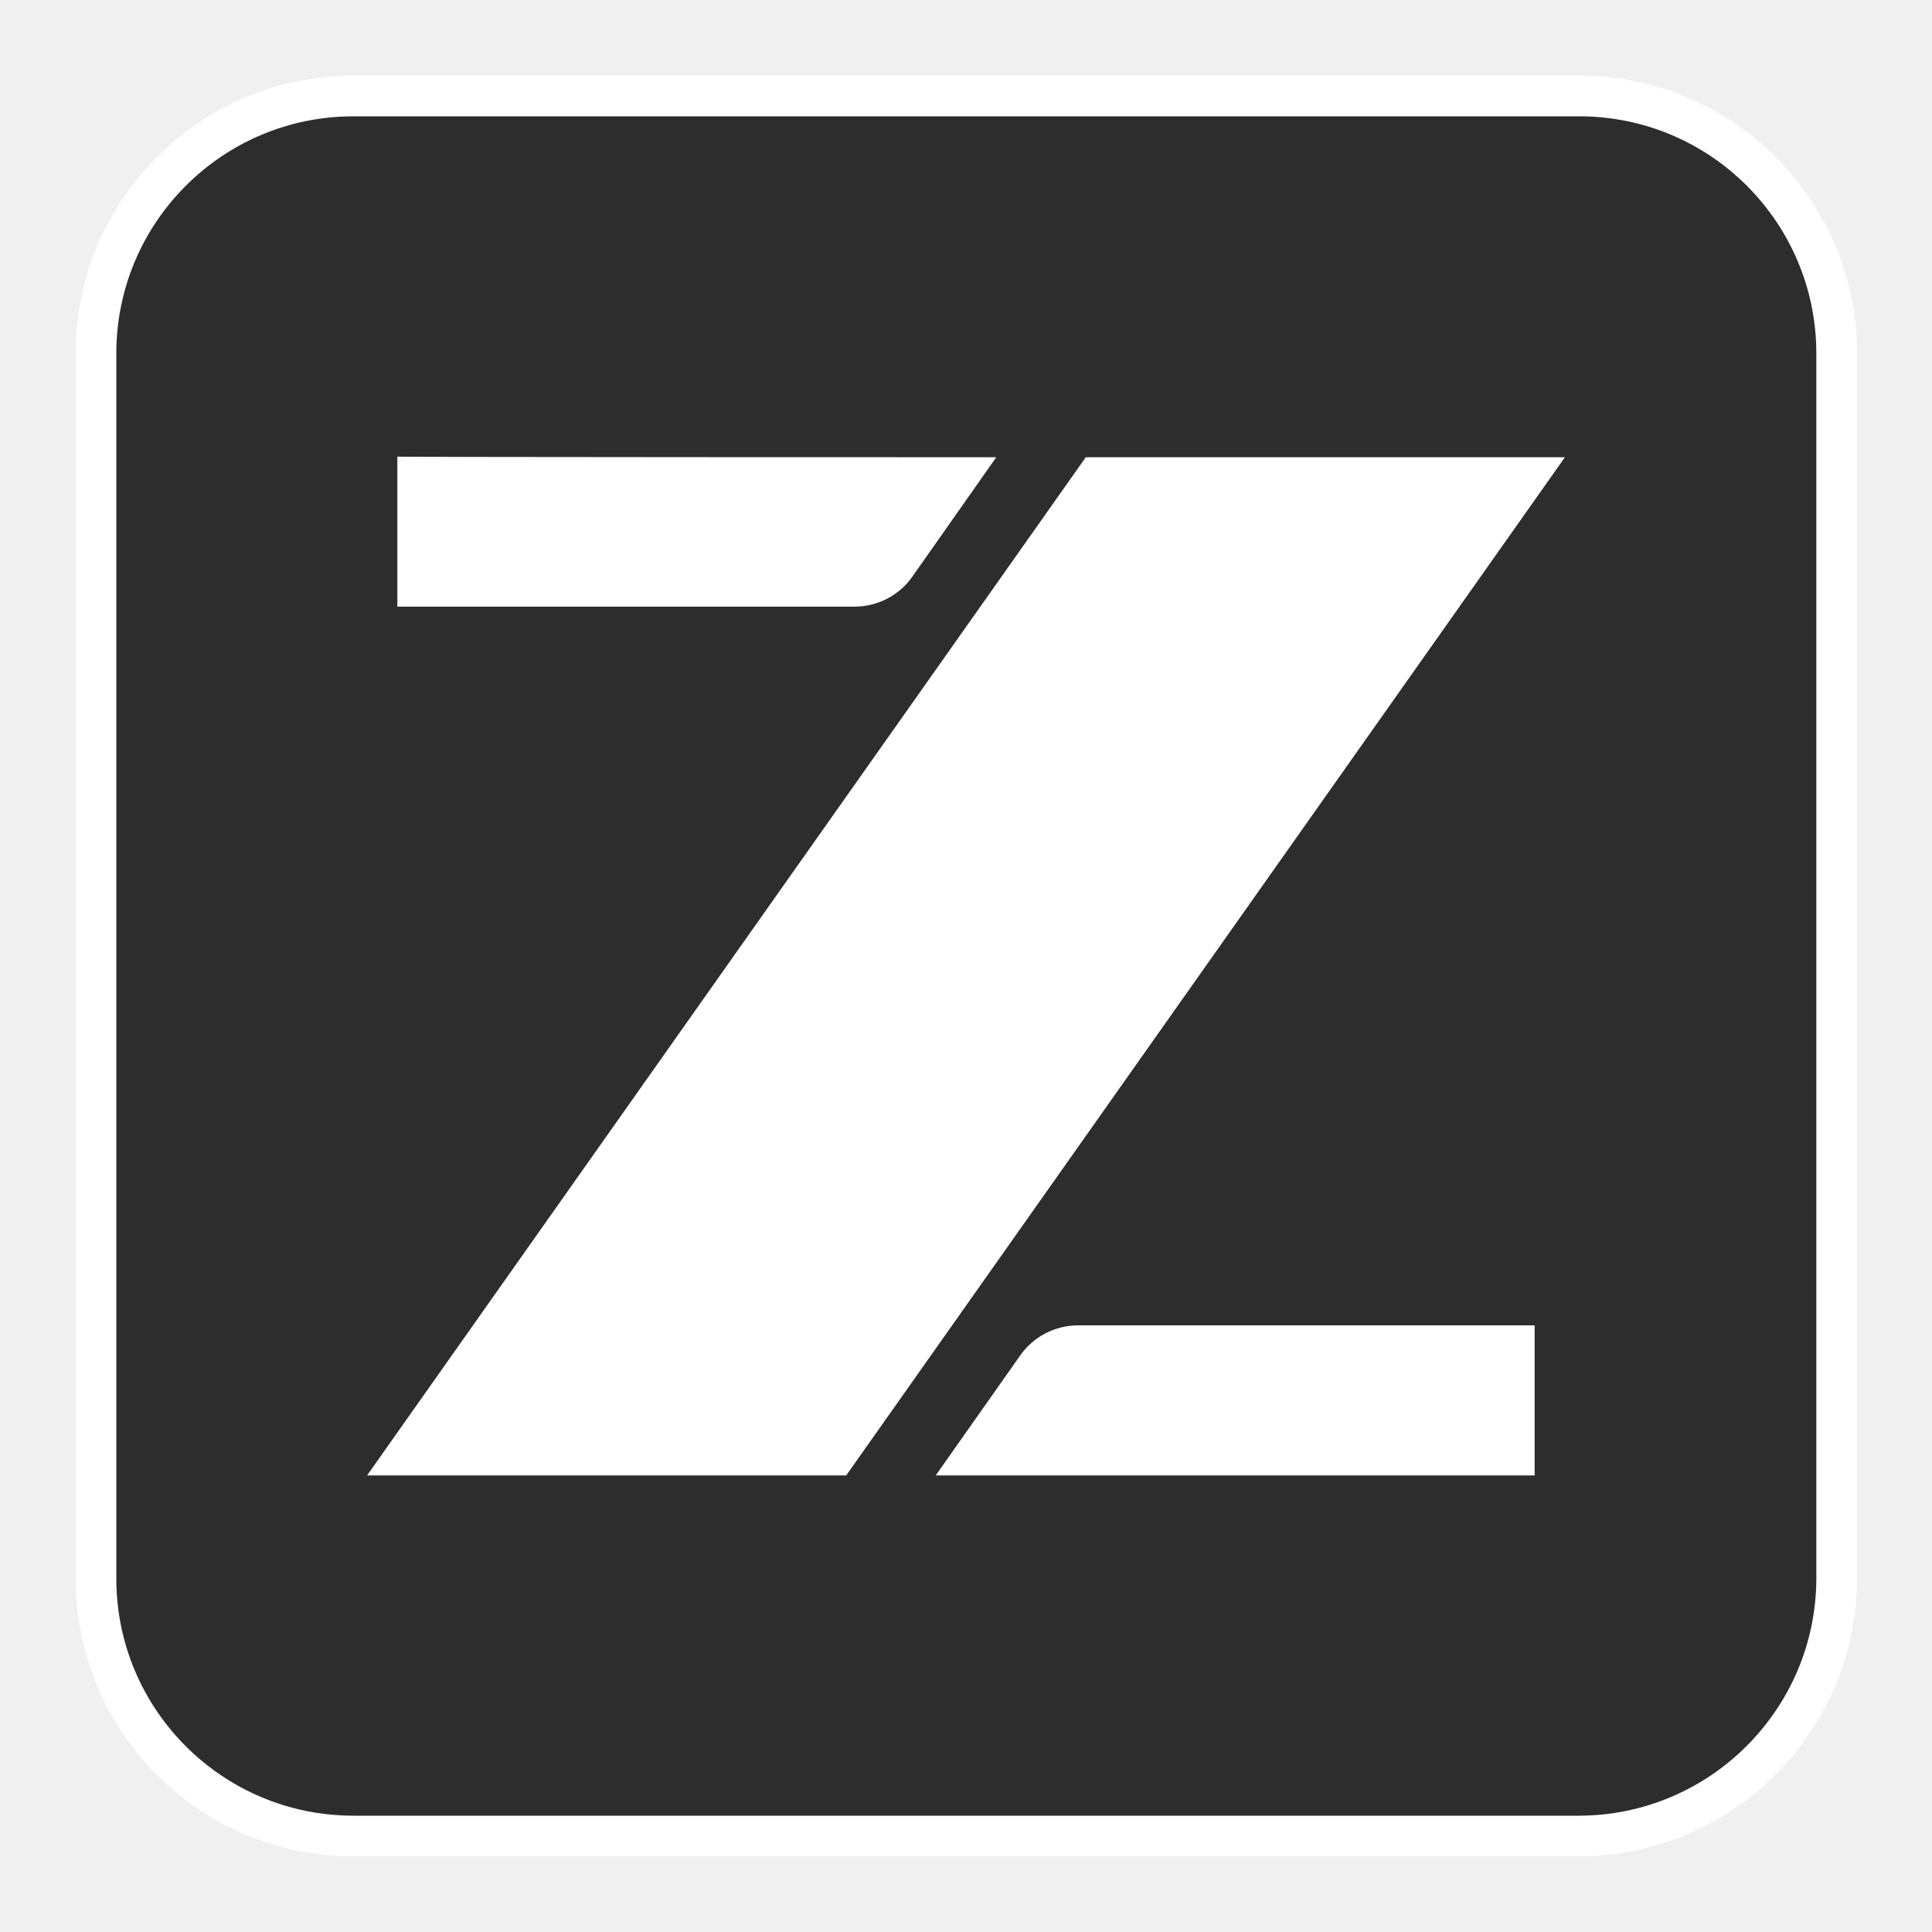
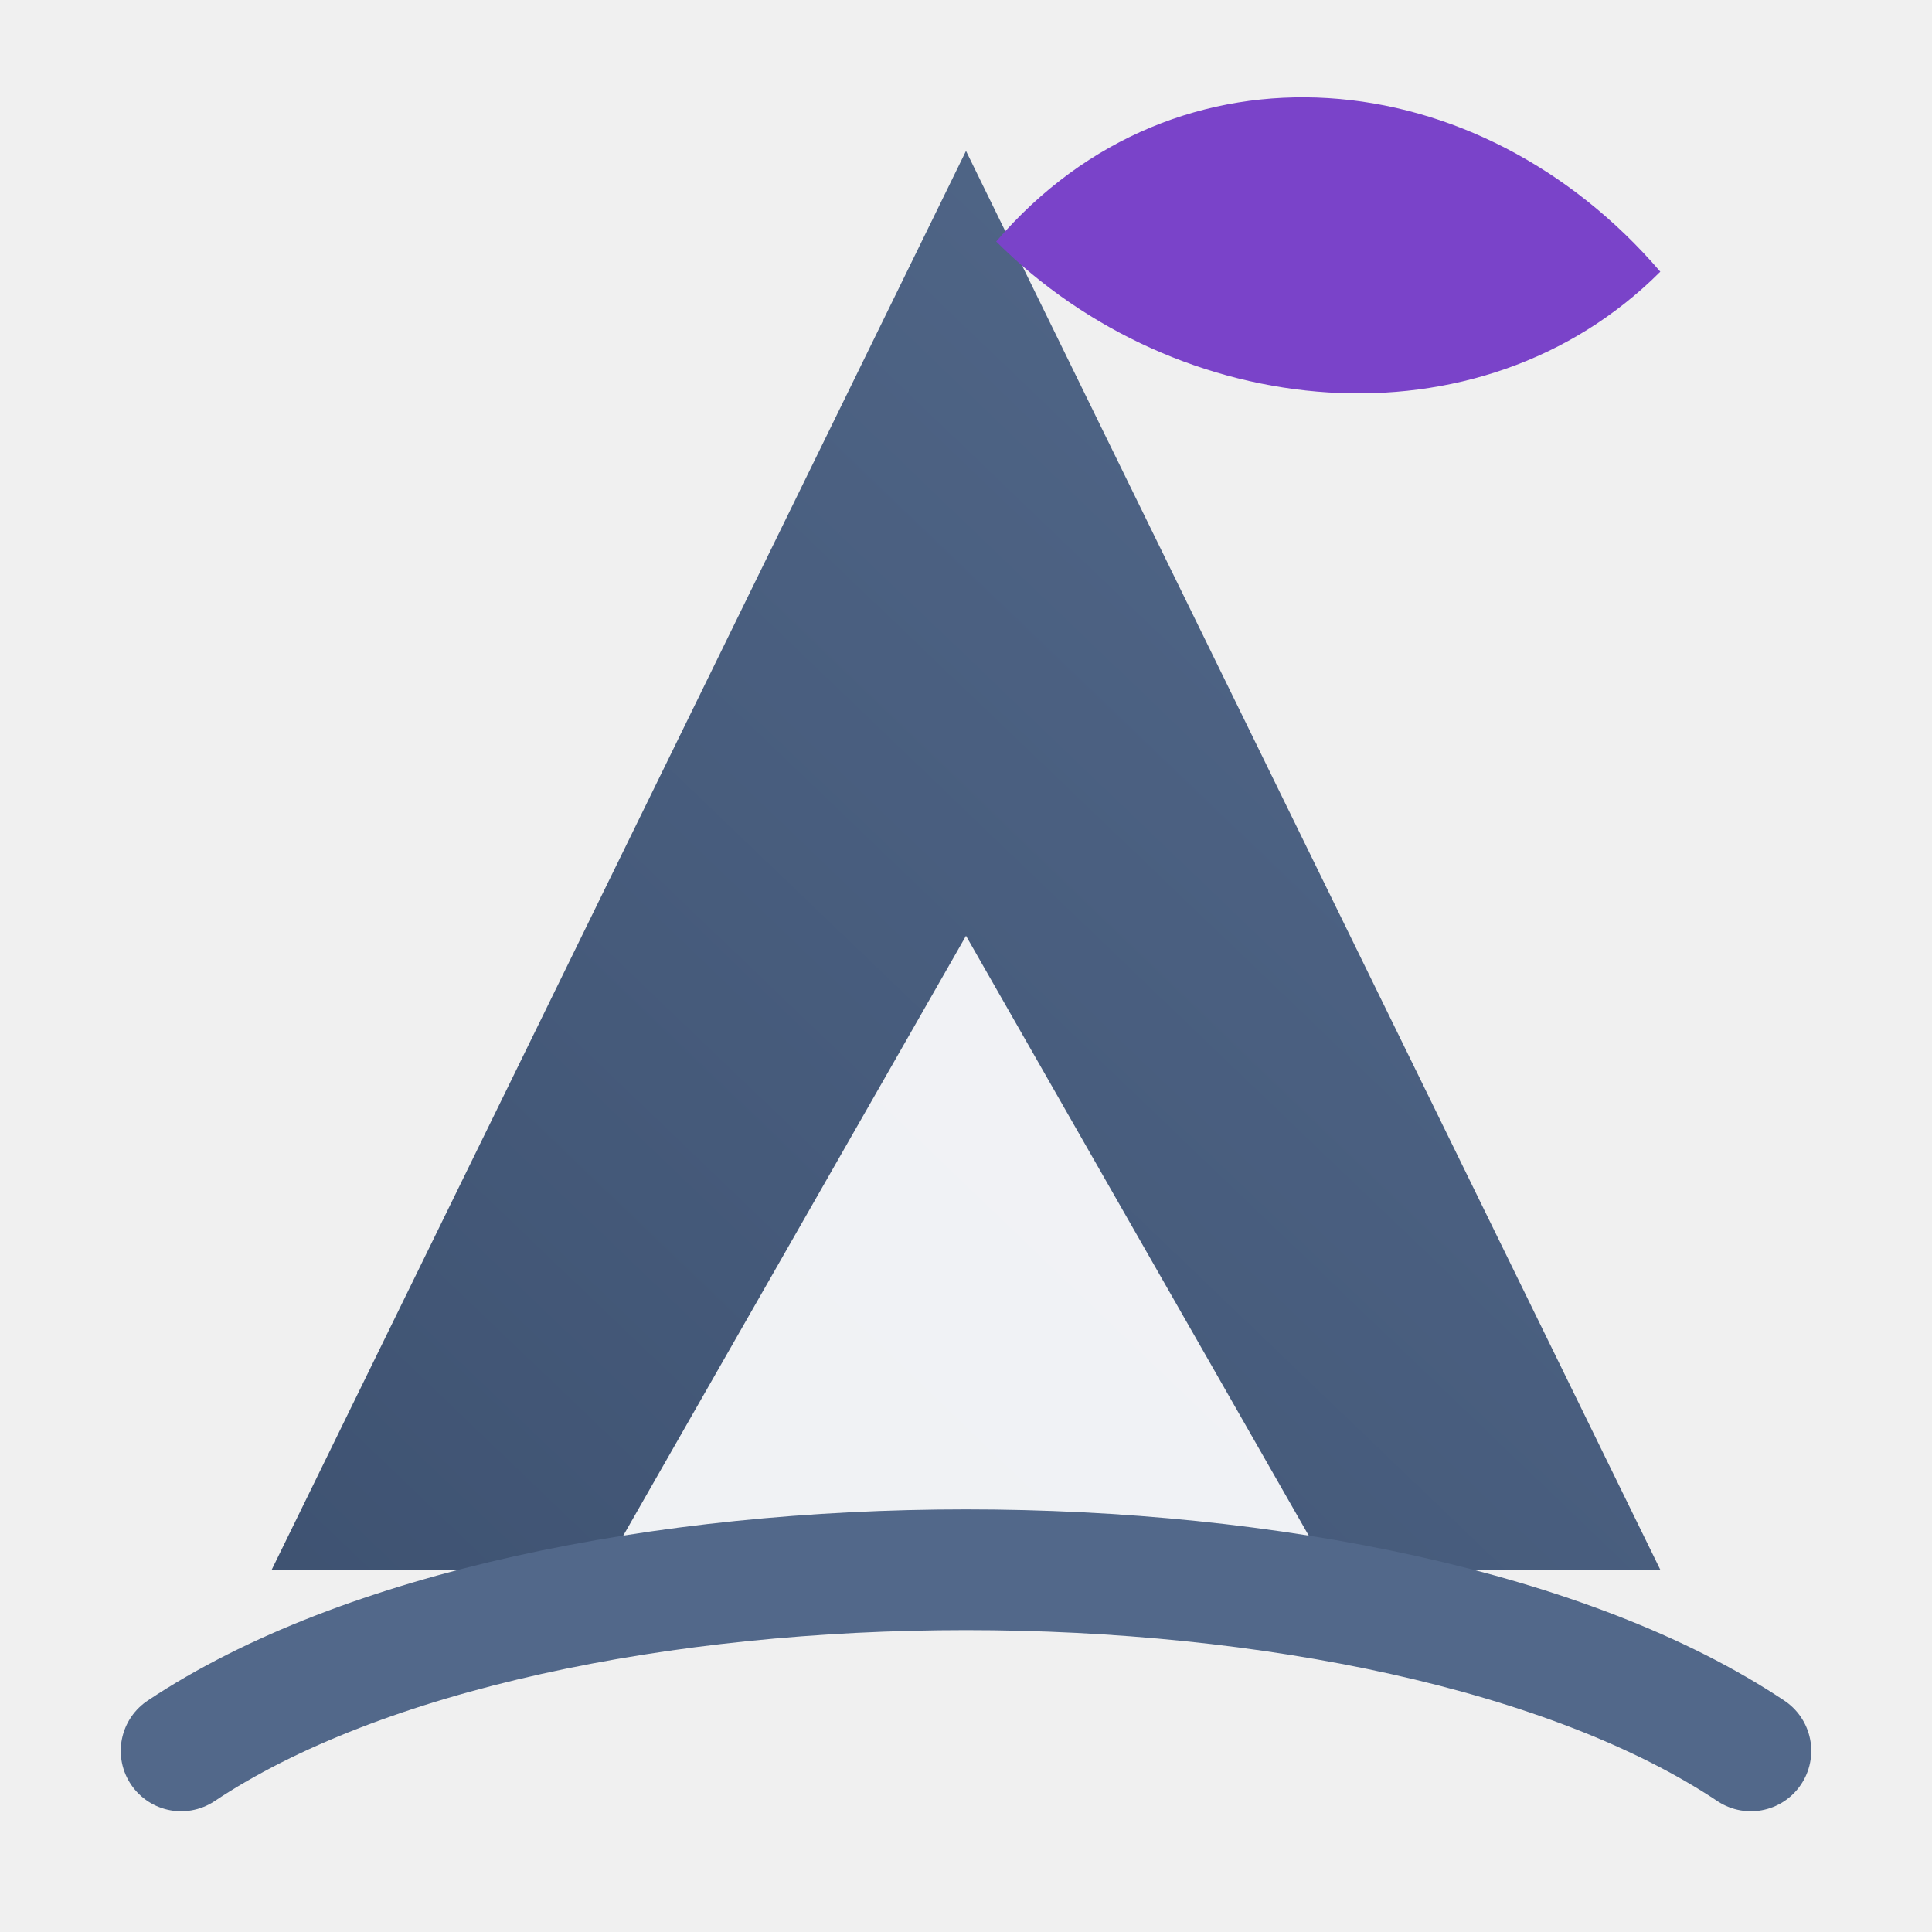
- <svg xmlns="http://www.w3.org/2000/svg" version="1.1" x="0px" y="0px" viewBox="0 0 30 30" style="enable-background:new 0 0 30 30;" xml:space="preserve">
+ <svg xmlns="http://www.w3.org/2000/svg" viewBox="0 0 64 64">
  <defs>
-     <style type="text/css">
-     .st194{fill:#2D2D2D;stroke:#FFFFFF;stroke-width:0.632;stroke-miterlimit:10;}
-     .st23{fill:#FFFFFF;}
- 
-     .z-breathe {
-       animation: breathe 2.5s ease-in-out infinite;
-     }
- 
-     @keyframes breathe {
-       0%, 100% { opacity: 0.7; }
-       50% { opacity: 1; }
-     }
-   </style>
+     <linearGradient id="peak" x1="6" y1="56" x2="52" y2="8" gradientUnits="userSpaceOnUse">
+       <stop offset="0" stop-color="#3D5170" />
+       <stop offset="1" stop-color="#52688A" />
+     </linearGradient>
  </defs>
-   <g>
-     <path class="st194" d="M24.51,28.51H5.49c-2.21,0-4-1.79-4-4V5.49c0-2.21,1.79-4,4-4h19.03c2.21,0,4,1.79,4,4v19.03     C28.51,26.72,26.72,28.51,24.51,28.51z" />
-     <g class="z-breathe">
-       <path class="st23" d="M15.47,7.1l-1.3,1.85c-0.2,0.29-0.54,0.47-0.9,0.47h-7.1V7.09C6.16,7.1,15.47,7.1,15.47,7.1z" />
-       <polygon class="st23" points="24.3,7.1 13.14,22.91 5.7,22.91 16.86,7.1" />
-       <path class="st23" d="M14.53,22.91l1.31-1.86c0.2-0.29,0.54-0.47,0.9-0.47h7.09v2.33H14.53z" />
-     </g>
-   </g>
+   <path d="M32 5 L55 52 H9 Z" fill="url(#peak)" />
+   <path d="M32 31 L44 52 H20 Z" fill="#FFFFFF" fill-opacity="0.92" />
+   <path d="M33 8 C 39 1 49 2 55 9 C 49 15 39 14 33 8 Z" fill="#7A43C9" />
+   <path d="M6 58 C 18 50, 46 50, 58 58" fill="none" stroke="#52688A" stroke-width="4" stroke-linecap="round" />
</svg>
